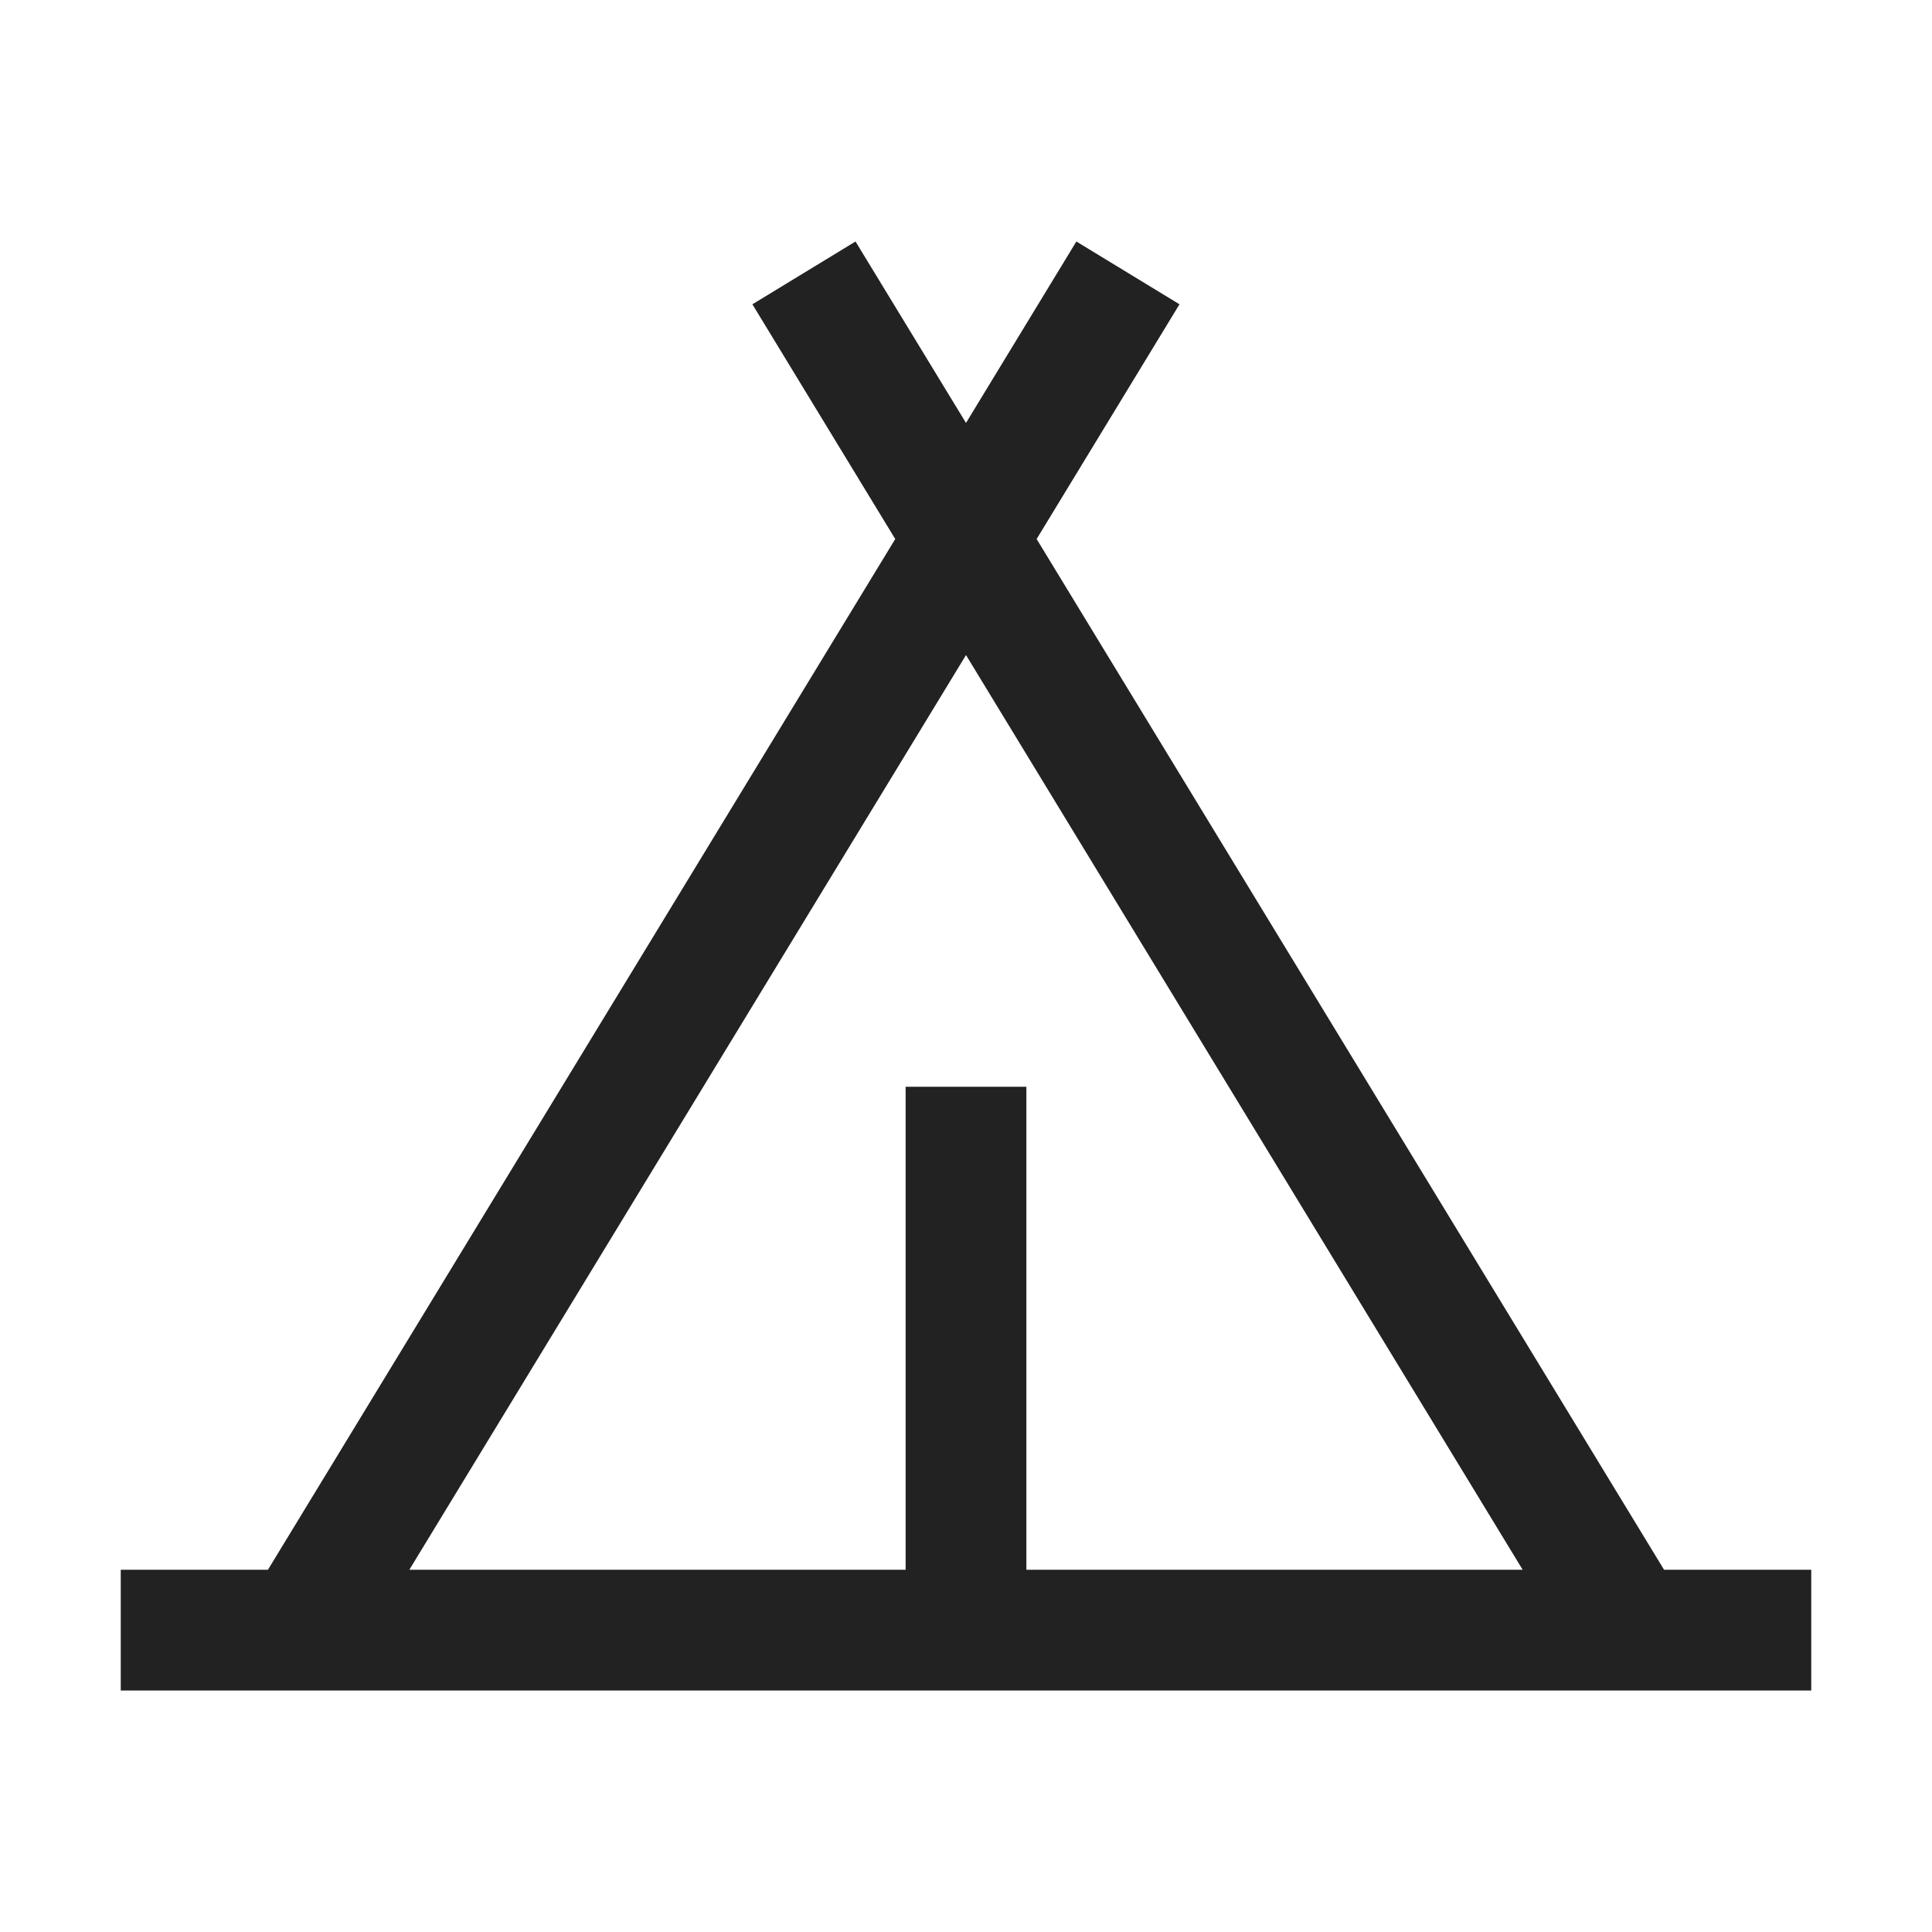
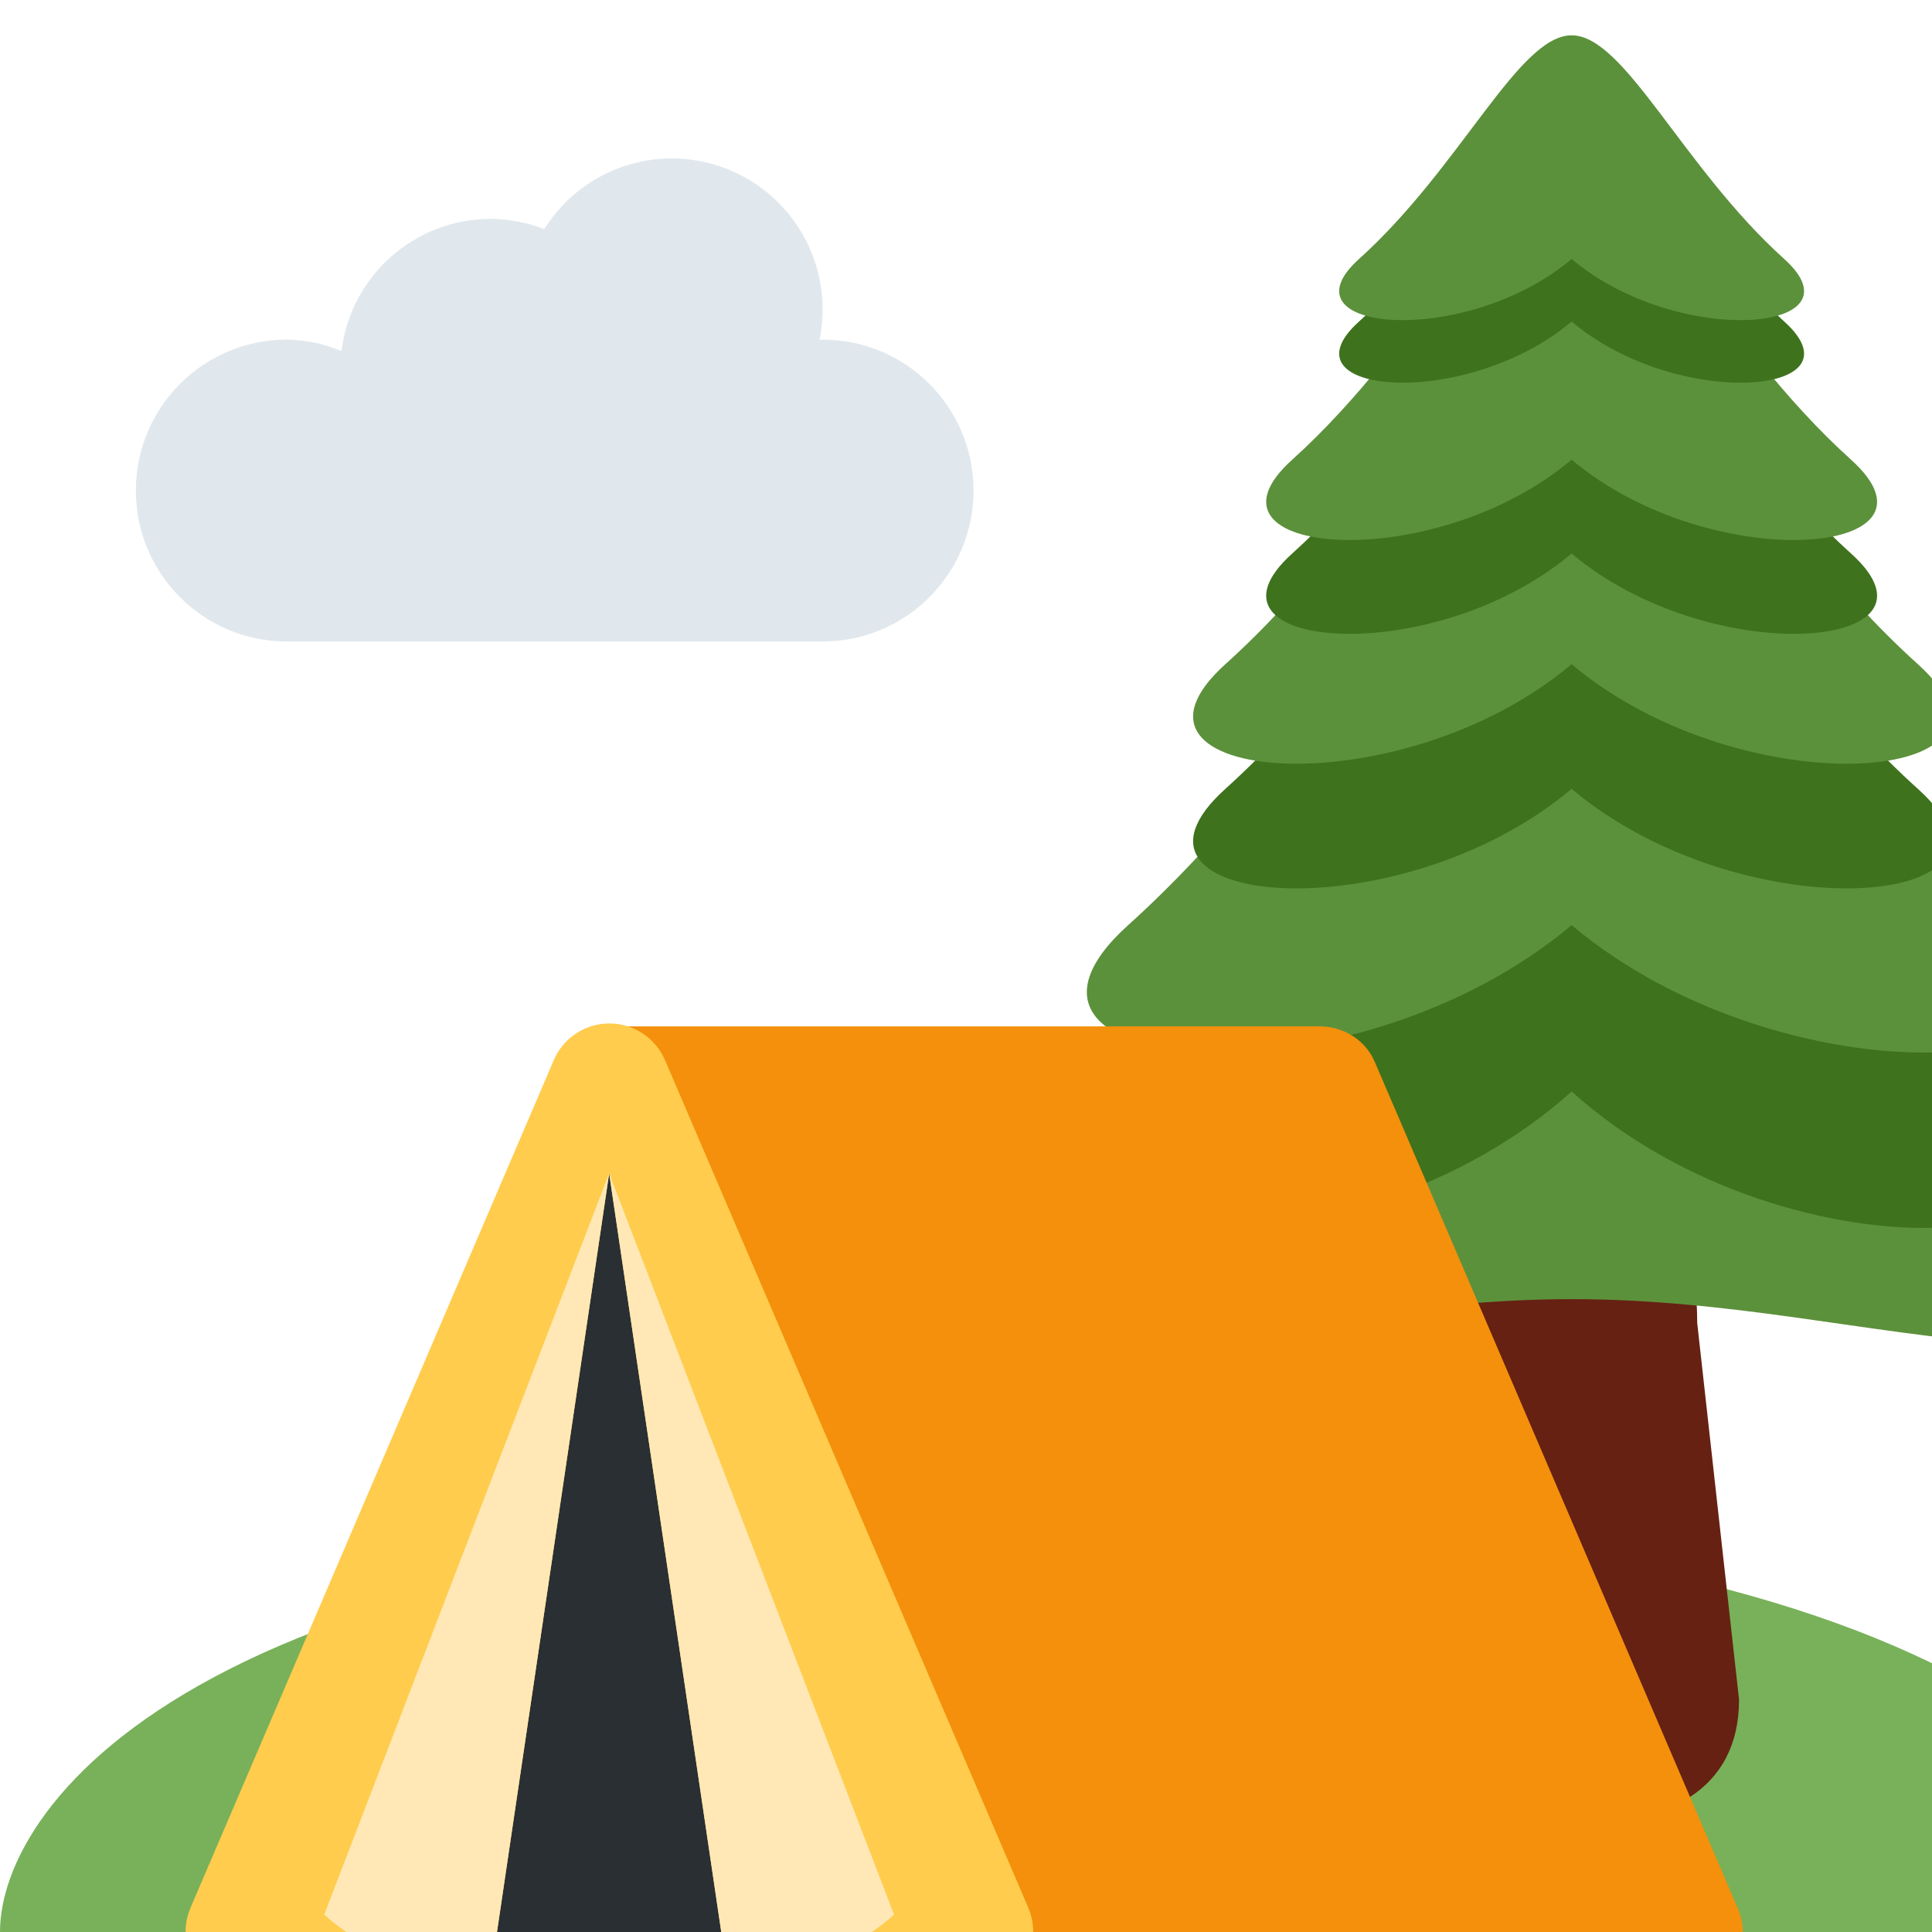
<svg xmlns="http://www.w3.org/2000/svg" width="32" height="32" viewBox="0 0 32 32" fill="none">
-   <path fill-rule="evenodd" clip-rule="evenodd" d="M27.562 26L17.17 8.928l2.366-3.888L17.828 4L16 7.005L14.17 4l-1.708 1.04l2.366 3.888L4.438 26H2v2h28v-2zM16 10.85L25.22 26H17v-8h-2v8H6.78z" fill="#222" />
+   <path fill="#78B159" d="M18 25.18C3.438 25.18 0 29.844 0 32s1.791 4 4 4h28c2.209 0 4-1.851 4-4s-3.438-6.82-18-6.82" />
+   <path fill="#662113" d="M28.804 28.15c0 1.531-1.242 2.08-2.773 2.08c-1.531 0-2.773-.548-2.773-2.08l.693-6.239c0-1.531.548-1.387 2.08-1.387c1.531 0 2.08-.145 2.08 1.387z" />
+   <path fill="#5C913B" d="M34.868 19.717c-4.59-4.135-6.449-10.056-8.837-10.056s-4.247 5.921-8.836 10.056c-1.929 1.738-1.01 2.743 1.634 2.542c2.357-.179 4.561-.741 7.202-.741s4.846.563 7.202.741c2.644.201 3.563-.805 1.635-2.542" />
+   <path fill="#3E721D" d="M33.377 18.078c-3.527-3.401-5.509-8.273-7.346-8.273c-1.836 0-3.818 4.872-7.345 8.273c-2.803 2.703 3.673 3.309 7.345 0c3.671 3.309 10.148 2.703 7.346 0" />
+   <path fill="#5C913B" d="M33.377 15.323c-3.527-3.178-5.509-7.729-7.346-7.729c-1.836 0-3.818 4.551-7.345 7.729c-2.803 2.525 3.673 3.091 7.345 0c3.671 3.091 10.148 2.524 7.346 0" />
+   <path fill="#3E721D" d="M31.766 13.066c-2.753-2.481-4.301-6.034-5.735-6.034c-1.433 0-2.981 3.553-5.735 6.034c-2.188 1.971 2.867 2.414 5.735 0c2.867 2.413 7.923 1.971 5.735 0" />
+   <path fill="#5C913B" d="M31.766 11.001c-2.753-2.481-4.301-6.034-5.735-6.034c-1.433 0-2.981 3.553-5.735 6.034c-2.188 1.971 2.867 2.414 5.735 0c2.867 2.414 7.923 1.972 5.735 0" />
+   <path fill="#3E721D" d="M30.659 9.168c-2.222-2.002-3.471-4.869-4.628-4.869s-2.406 2.867-4.628 4.869c-1.766 1.591 2.314 1.948 4.628 0c2.314 1.948 6.395 1.591 4.628 0" />
+   <path fill="#5C913B" d="M30.659 7.614c-2.222-2.002-3.471-4.869-4.628-4.869s-2.406 2.867-4.628 4.869c-1.766 1.591 2.314 1.948 4.628 0c2.314 1.948 6.395 1.591 4.628 0" />
+   <path fill="#3E721D" d="M29.553 5.326c-1.69-1.523-2.641-3.705-3.522-3.705c-.88 0-1.831 2.182-3.522 3.705c-1.344 1.211 1.761 1.482 3.522 0c1.761 1.483 4.866 1.211 3.522 0" />
+   <path fill="#5C913B" d="M29.553 4.29C27.863 2.767 26.912.585 26.031.585c-.88 0-1.831 2.182-3.522 3.705c-1.344 1.211 1.761 1.482 3.522 0c1.761 1.482 4.866 1.211 3.522 0" />
+   <path fill="#F4900C" d="M15.101 33c-.424 0-.802-.267-.944-.666L9.145 18.301a.964.964 0 0 1 .125-.896a.99.99 0 0 1 .82-.405h11.759c.401 0 .764.22.922.589l6.014 14.023A.994.994 0 0 1 27.862 33z" />
+   <path fill="#FFCC4D" d="M4.075 33a1.005 1.005 0 0 1-.921-1.398L9.172 17.56a1.002 1.002 0 0 1 1.843 0l6.018 14.041A1.006 1.006 0 0 1 16.111 33z" />
+   <path fill="#292F33" d="M10.09 19.436L8.084 33h4.01z" />
+   <path fill="#FFAC33" d="M14.127 31.887L14.575 33h-2.481zm-8.075 0L5.604 33h2.48z" />
+   <path fill="#FFE8B6" d="M12.094 33s1.823-.465 2.714-1.288L10.09 19.436zm-4.01 0s-1.823-.465-2.714-1.288l4.719-12.277z" />
+   <path fill="#E1E8ED" d="M13.625 5.625c-.018 0-.034.006-.052.006a2.5 2.5 0 0 0-2.448-3.007a2.49 2.49 0 0 0-2.11 1.171a2.48 2.48 0 0 0-.89-.17a2.491 2.491 0 0 0-2.469 2.19a2.422 2.422 0 0 0-.906-.19a2.5 2.5 0 1 0 0 5h8.875a2.5 2.5 0 1 0 0-5" />
</svg>
